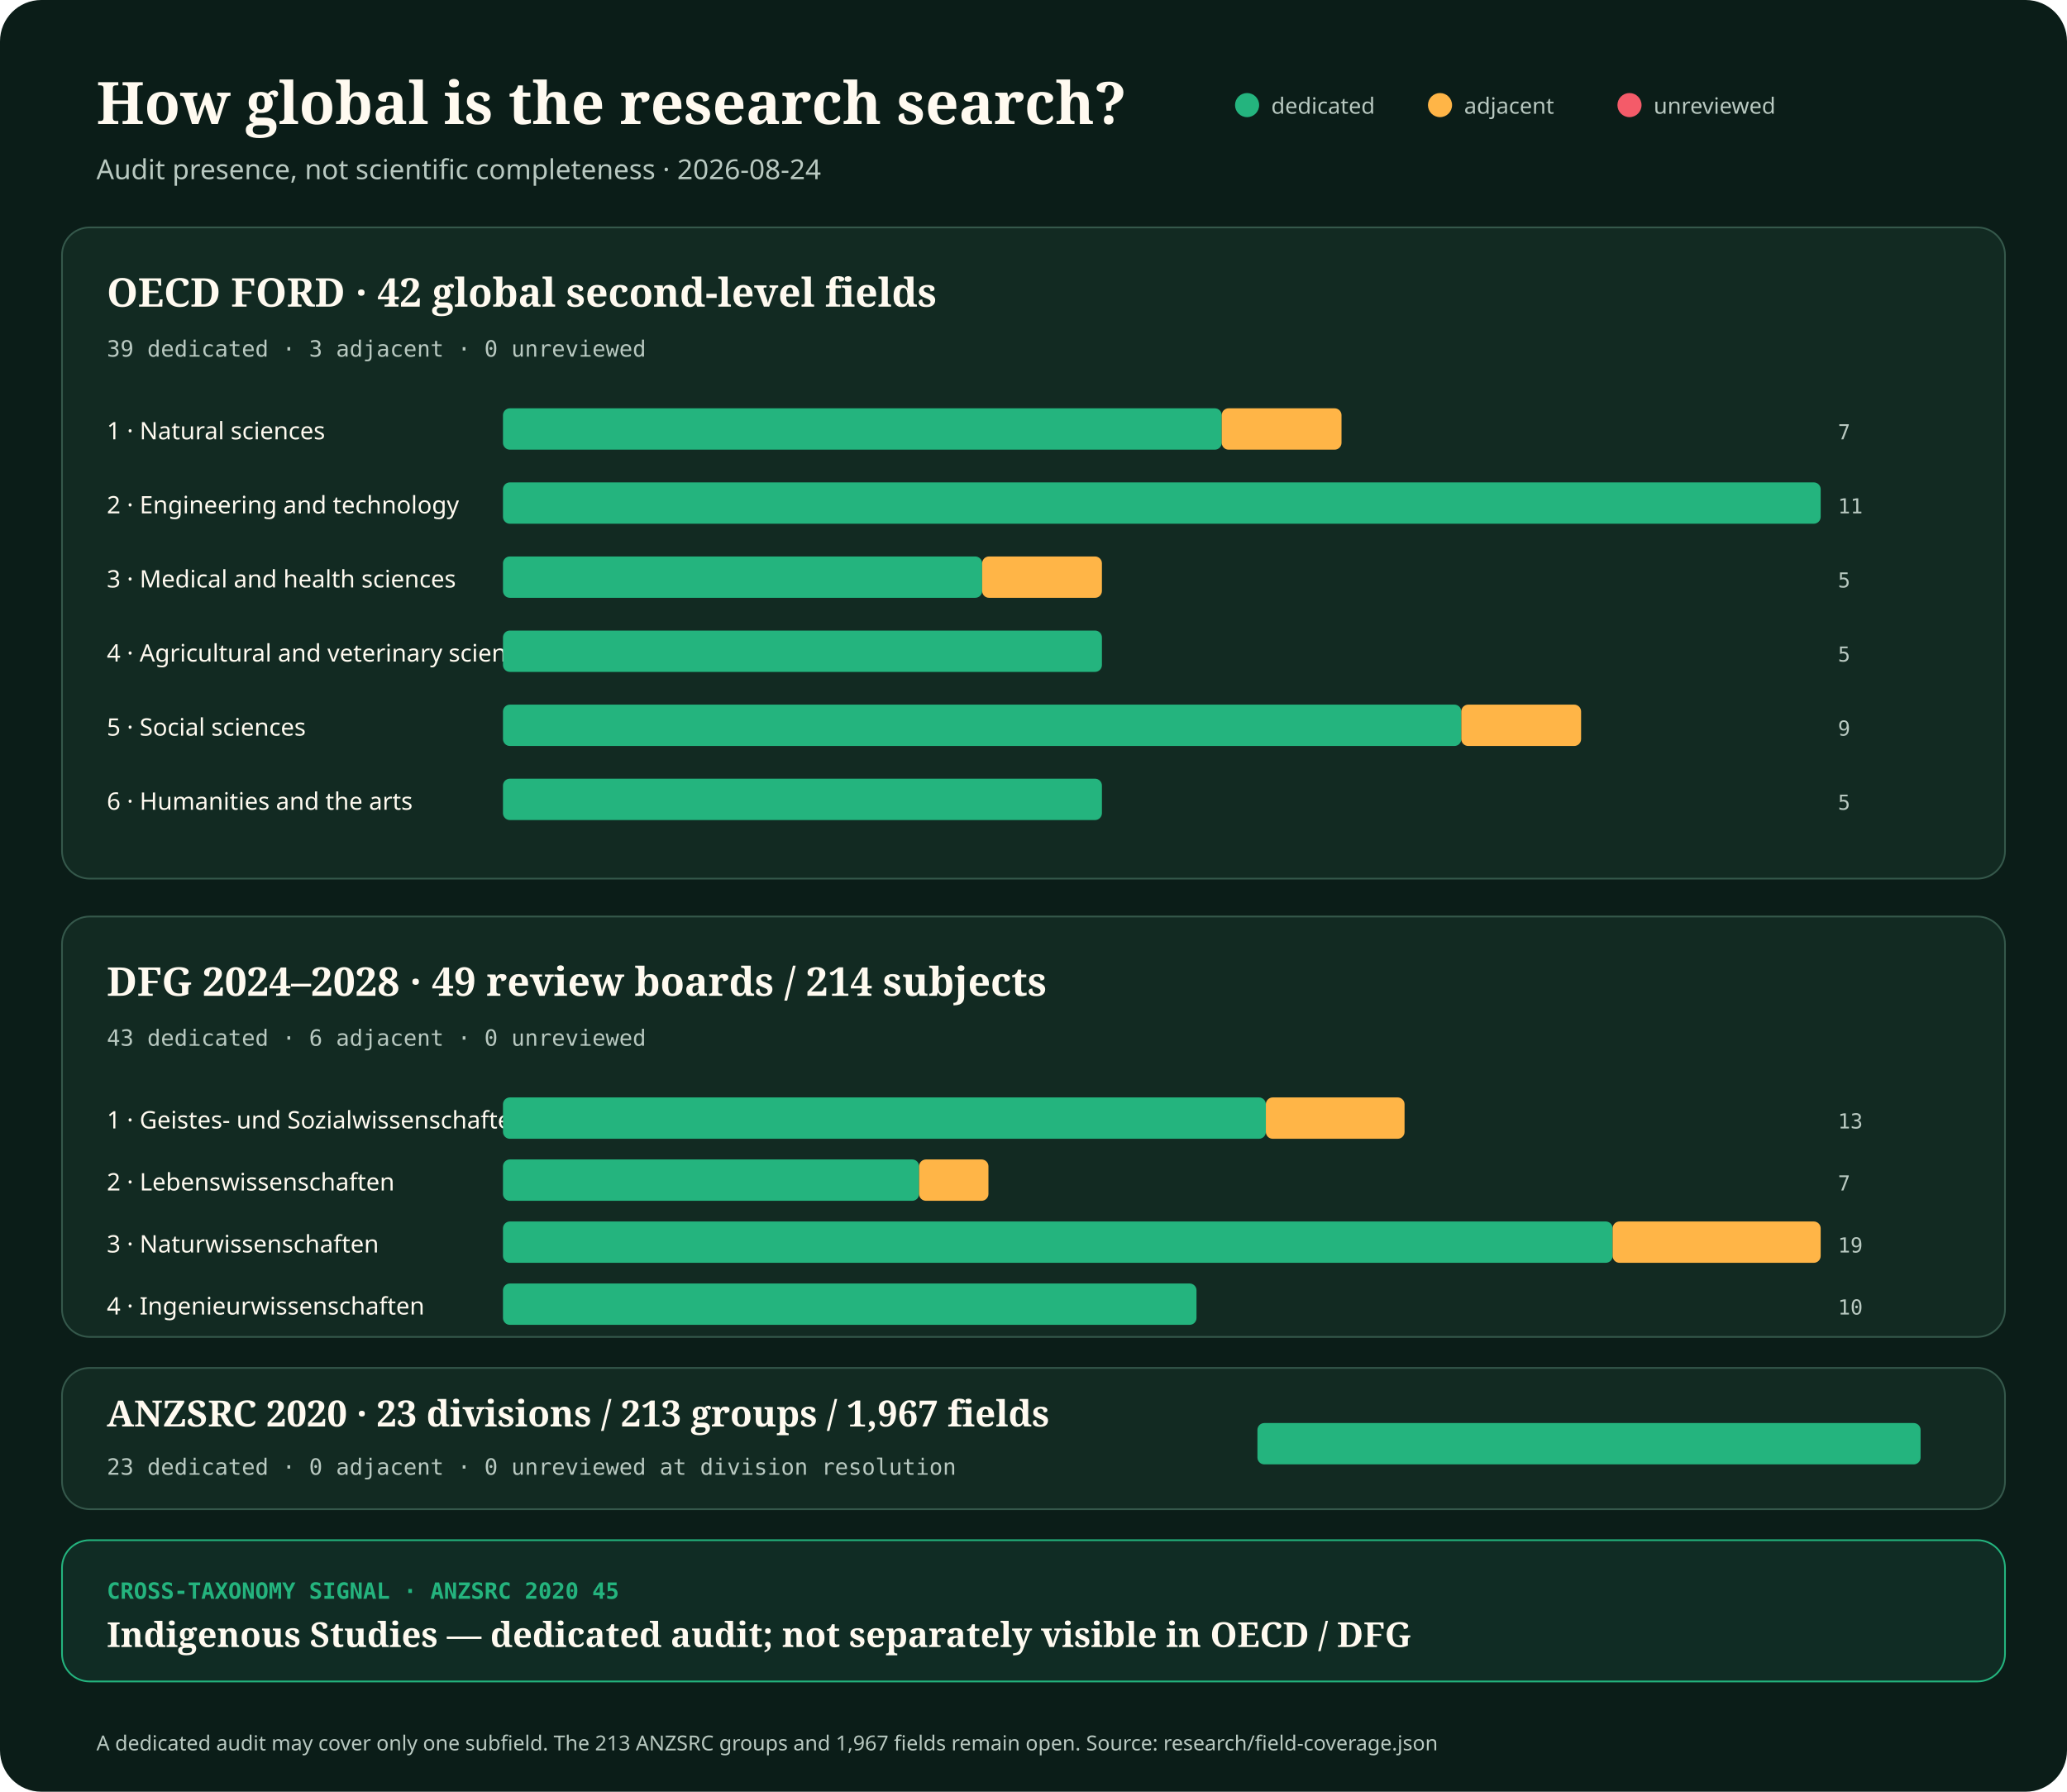
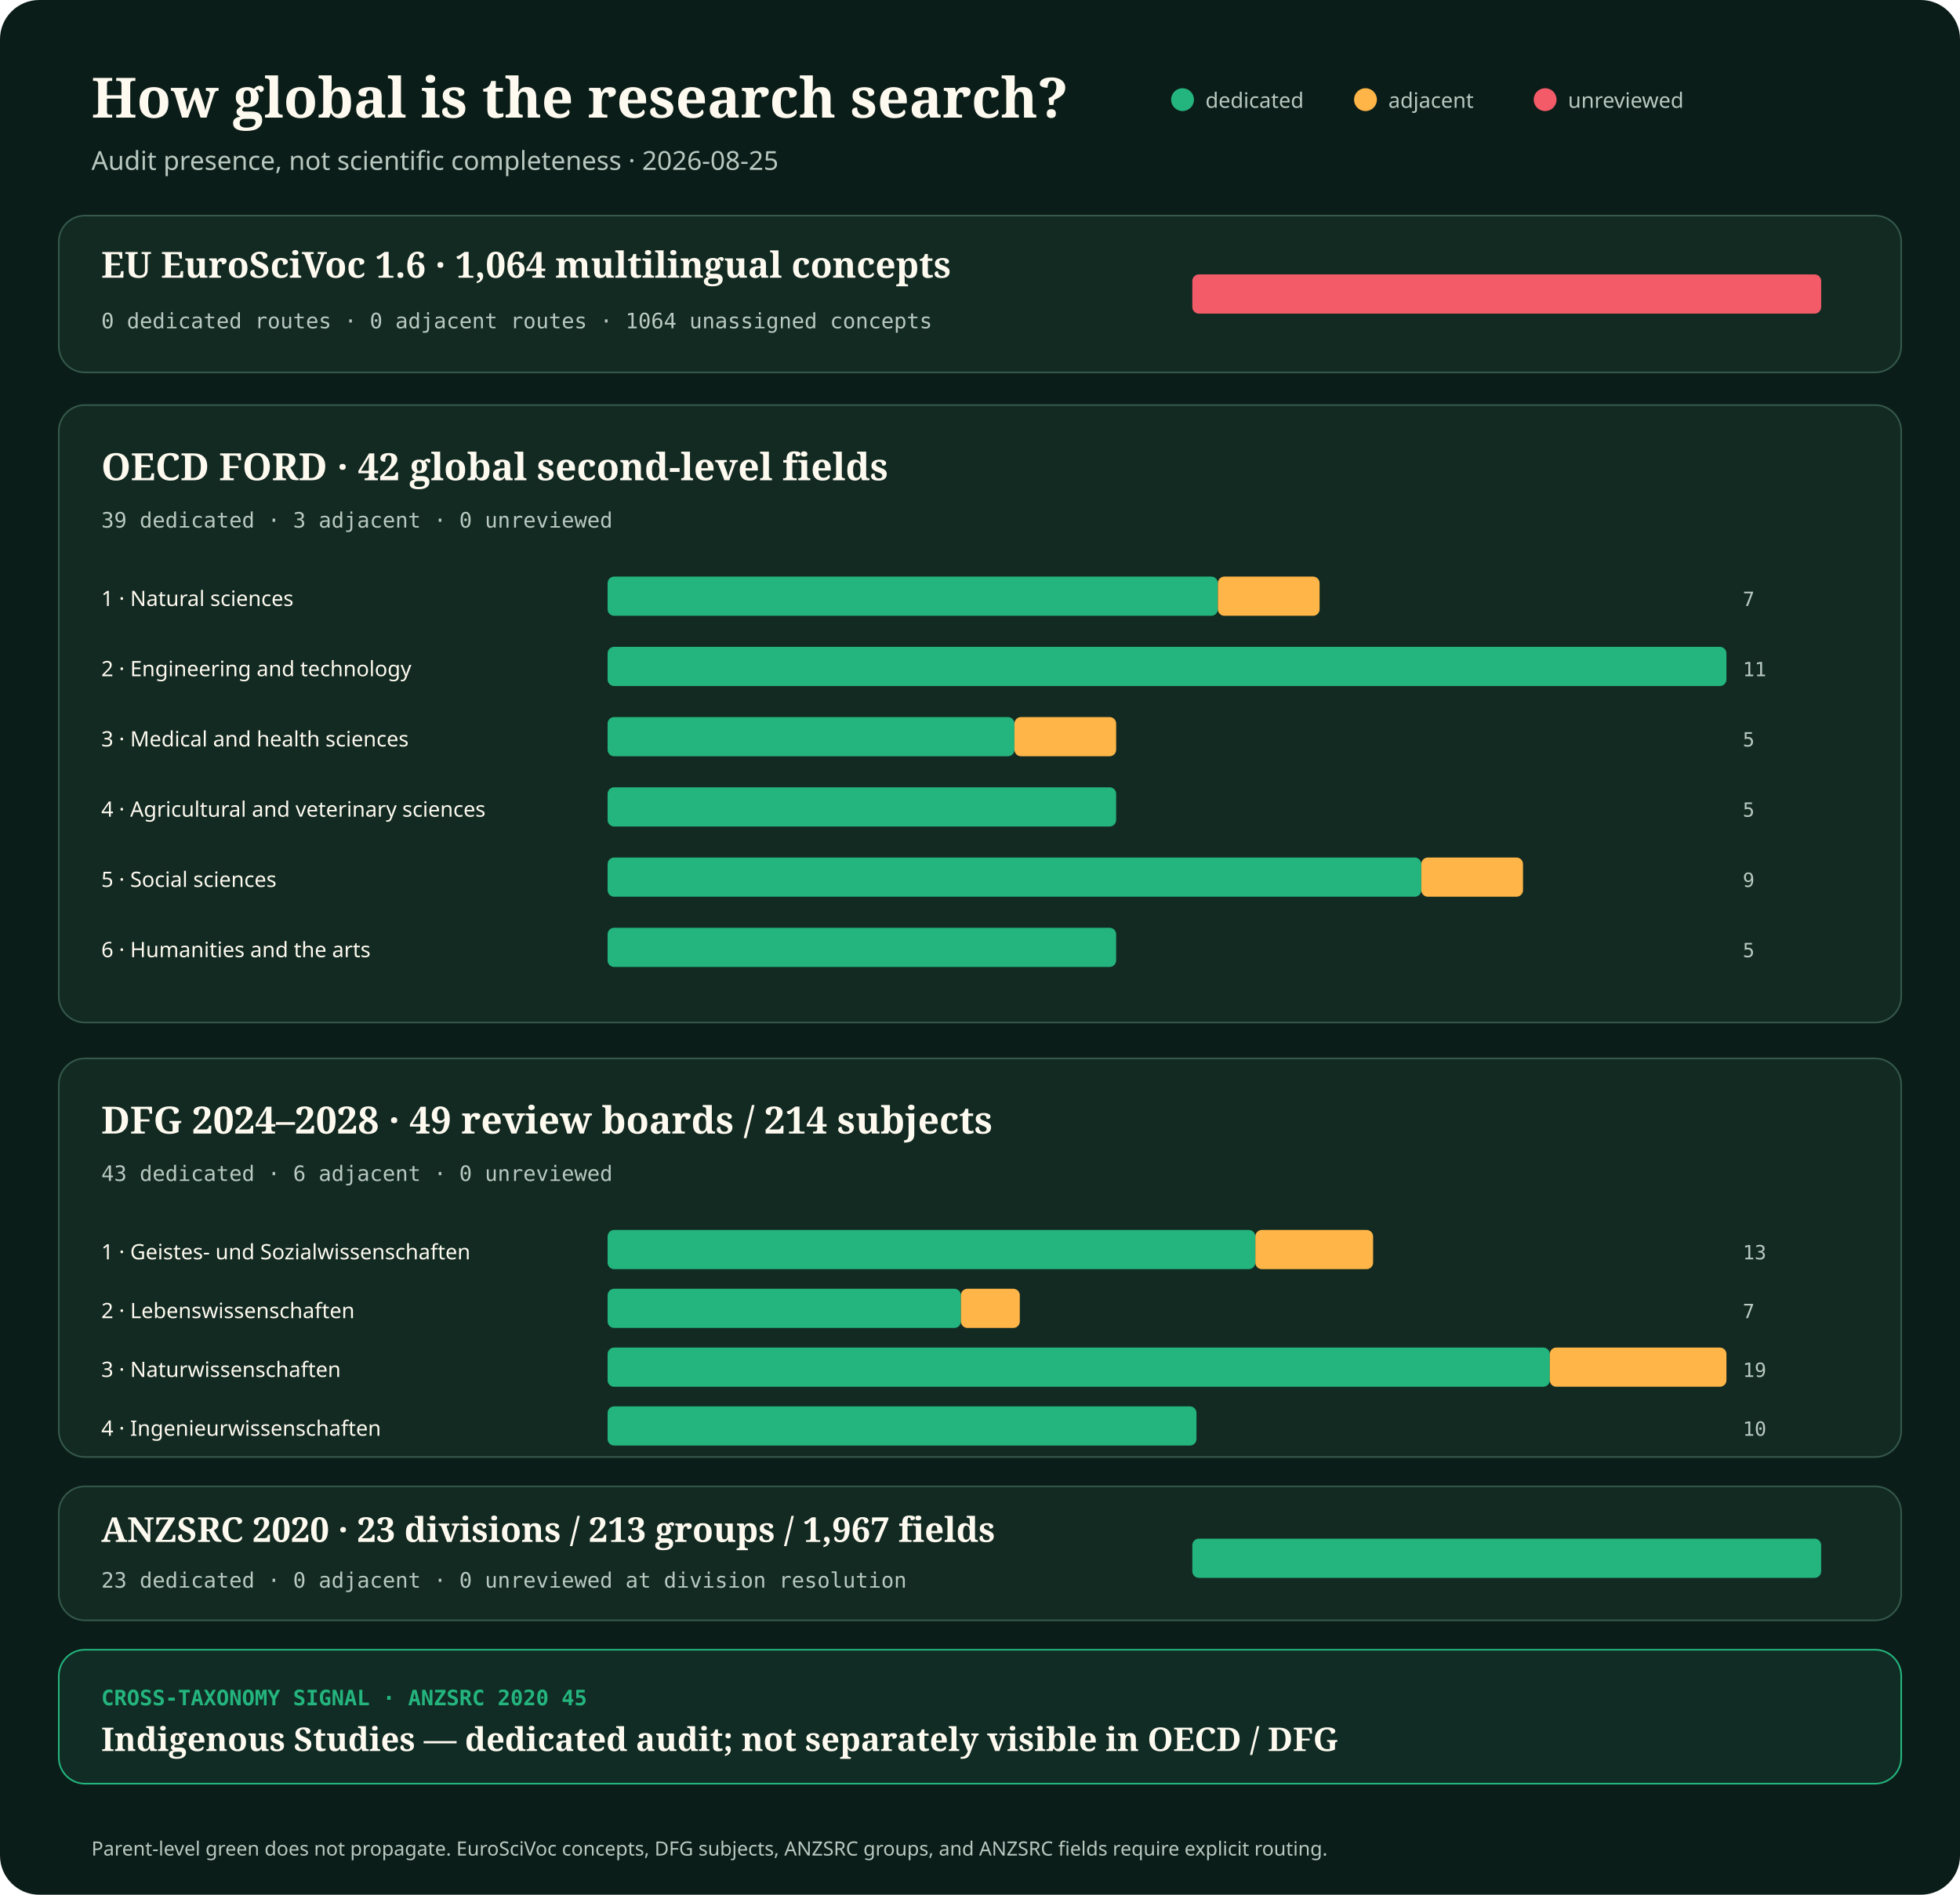
- <svg xmlns="http://www.w3.org/2000/svg" width="1200" height="1040" viewBox="0 0 1200 1040" role="img" aria-labelledby="title description">
-   <rect width="1200" height="1040" rx="24" fill="#0b1d18" />
+ <svg xmlns="http://www.w3.org/2000/svg" width="1200" height="1160" viewBox="0 0 1200 1160" role="img" aria-labelledby="title description">
+   <rect width="1200" height="1160" rx="24" fill="#0b1d18" />
  <text x="56" y="72" fill="#fffaf0" font-family="Georgia, serif" font-size="34" font-weight="700">How global is the research search?</text>
-   <text x="56" y="104" fill="#b9c9c1" font-family="Segoe UI, sans-serif" font-size="16">Audit presence, not scientific completeness · 2026-08-24</text>
+   <text x="56" y="104" fill="#b9c9c1" font-family="Segoe UI, sans-serif" font-size="16">Audit presence, not scientific completeness · 2026-08-25</text>
  <g transform="translate(724 61)">
    <circle cx="0" cy="0" r="7" fill="#24b47e" />
    <text x="14" y="5" fill="#b9c9c1" font-family="Segoe UI, sans-serif" font-size="13">dedicated</text>
    <circle cx="112" cy="0" r="7" fill="#ffb547" />
    <text x="126" y="5" fill="#b9c9c1" font-family="Segoe UI, sans-serif" font-size="13">adjacent</text>
    <circle cx="222" cy="0" r="7" fill="#f45b69" />
    <text x="236" y="5" fill="#b9c9c1" font-family="Segoe UI, sans-serif" font-size="13">unreviewed</text>
  </g>
-   <rect x="36" y="132" width="1128" height="378" rx="16" fill="#122a22" stroke="#35584b" />
-   <text x="62" y="178" fill="#fffaf0" font-family="Georgia, serif" font-size="23" font-weight="700">OECD FORD · 42 global second-level fields</text>
-   <text x="62" y="207" fill="#b9c9c1" font-family="Cascadia Mono, monospace" font-size="13">39 dedicated · 3 adjacent · 0 unreviewed</text>
-   <text x="62" y="255" fill="#fffaf0" font-family="Segoe UI, sans-serif" font-size="14">1 · Natural sciences</text>
-   <rect x="292" y="237" width="417.273" height="24" rx="4" fill="#24b47e" />
-   <rect x="709.273" y="237" width="69.545" height="24" rx="4" fill="#ffb547" />
-   <rect x="778.818" y="237" width="0" height="24" rx="0" fill="#f45b69" />
-   <text x="1067" y="255" fill="#b9c9c1" font-family="Cascadia Mono, monospace" font-size="12">7</text>
-   <text x="62" y="298" fill="#fffaf0" font-family="Segoe UI, sans-serif" font-size="14">2 · Engineering and technology</text>
-   <rect x="292" y="280" width="765" height="24" rx="4" fill="#24b47e" />
-   <rect x="1057" y="280" width="0" height="24" rx="0" fill="#ffb547" />
-   <rect x="1057" y="280" width="0" height="24" rx="0" fill="#f45b69" />
-   <text x="1067" y="298" fill="#b9c9c1" font-family="Cascadia Mono, monospace" font-size="12">11</text>
-   <text x="62" y="341" fill="#fffaf0" font-family="Segoe UI, sans-serif" font-size="14">3 · Medical and health sciences</text>
-   <rect x="292" y="323" width="278.182" height="24" rx="4" fill="#24b47e" />
-   <rect x="570.182" y="323" width="69.545" height="24" rx="4" fill="#ffb547" />
-   <rect x="639.727" y="323" width="0" height="24" rx="0" fill="#f45b69" />
-   <text x="1067" y="341" fill="#b9c9c1" font-family="Cascadia Mono, monospace" font-size="12">5</text>
-   <text x="62" y="384" fill="#fffaf0" font-family="Segoe UI, sans-serif" font-size="14">4 · Agricultural and veterinary sciences</text>
-   <rect x="292" y="366" width="347.727" height="24" rx="4" fill="#24b47e" />
-   <rect x="639.727" y="366" width="0" height="24" rx="0" fill="#ffb547" />
-   <rect x="639.727" y="366" width="0" height="24" rx="0" fill="#f45b69" />
-   <text x="1067" y="384" fill="#b9c9c1" font-family="Cascadia Mono, monospace" font-size="12">5</text>
-   <text x="62" y="427" fill="#fffaf0" font-family="Segoe UI, sans-serif" font-size="14">5 · Social sciences</text>
-   <rect x="292" y="409" width="556.364" height="24" rx="4" fill="#24b47e" />
-   <rect x="848.364" y="409" width="69.545" height="24" rx="4" fill="#ffb547" />
-   <rect x="917.909" y="409" width="0" height="24" rx="0" fill="#f45b69" />
-   <text x="1067" y="427" fill="#b9c9c1" font-family="Cascadia Mono, monospace" font-size="12">9</text>
-   <text x="62" y="470" fill="#fffaf0" font-family="Segoe UI, sans-serif" font-size="14">6 · Humanities and the arts</text>
-   <rect x="292" y="452" width="347.727" height="24" rx="4" fill="#24b47e" />
-   <rect x="639.727" y="452" width="0" height="24" rx="0" fill="#ffb547" />
-   <rect x="639.727" y="452" width="0" height="24" rx="0" fill="#f45b69" />
-   <text x="1067" y="470" fill="#b9c9c1" font-family="Cascadia Mono, monospace" font-size="12">5</text>
-   <rect x="36" y="532" width="1128" height="244" rx="16" fill="#122a22" stroke="#35584b" />
-   <text x="62" y="578" fill="#fffaf0" font-family="Georgia, serif" font-size="23" font-weight="700">DFG 2024–2028 · 49 review boards / 214 subjects</text>
-   <text x="62" y="607" fill="#b9c9c1" font-family="Cascadia Mono, monospace" font-size="13">43 dedicated · 6 adjacent · 0 unreviewed</text>
-   <text x="62" y="655" fill="#fffaf0" font-family="Segoe UI, sans-serif" font-size="14">1 · Geistes- und Sozialwissenschaften</text>
-   <rect x="292" y="637" width="442.895" height="24" rx="4" fill="#24b47e" />
-   <rect x="734.895" y="637" width="80.526" height="24" rx="4" fill="#ffb547" />
-   <rect x="815.421" y="637" width="0" height="24" rx="0" fill="#f45b69" />
-   <text x="1067" y="655" fill="#b9c9c1" font-family="Cascadia Mono, monospace" font-size="12">13</text>
-   <text x="62" y="691" fill="#fffaf0" font-family="Segoe UI, sans-serif" font-size="14">2 · Lebenswissenschaften</text>
-   <rect x="292" y="673" width="241.579" height="24" rx="4" fill="#24b47e" />
-   <rect x="533.579" y="673" width="40.263" height="24" rx="4" fill="#ffb547" />
-   <rect x="573.842" y="673" width="0" height="24" rx="0" fill="#f45b69" />
-   <text x="1067" y="691" fill="#b9c9c1" font-family="Cascadia Mono, monospace" font-size="12">7</text>
-   <text x="62" y="727" fill="#fffaf0" font-family="Segoe UI, sans-serif" font-size="14">3 · Naturwissenschaften</text>
-   <rect x="292" y="709" width="644.211" height="24" rx="4" fill="#24b47e" />
-   <rect x="936.211" y="709" width="120.789" height="24" rx="4" fill="#ffb547" />
-   <rect x="1057" y="709" width="0" height="24" rx="0" fill="#f45b69" />
-   <text x="1067" y="727" fill="#b9c9c1" font-family="Cascadia Mono, monospace" font-size="12">19</text>
-   <text x="62" y="763" fill="#fffaf0" font-family="Segoe UI, sans-serif" font-size="14">4 · Ingenieurwissenschaften</text>
-   <rect x="292" y="745" width="402.632" height="24" rx="4" fill="#24b47e" />
-   <rect x="694.632" y="745" width="0" height="24" rx="0" fill="#ffb547" />
-   <rect x="694.632" y="745" width="0" height="24" rx="0" fill="#f45b69" />
-   <text x="1067" y="763" fill="#b9c9c1" font-family="Cascadia Mono, monospace" font-size="12">10</text>
-   <rect x="36" y="794" width="1128" height="82" rx="16" fill="#122a22" stroke="#35584b" />
-   <text x="62" y="828" fill="#fffaf0" font-family="Georgia, serif" font-size="21" font-weight="700">ANZSRC 2020 · 23 divisions / 213 groups / 1,967 fields</text>
-   <text x="62" y="856" fill="#b9c9c1" font-family="Cascadia Mono, monospace" font-size="13">23 dedicated · 0 adjacent · 0 unreviewed at division resolution</text>
-   <rect x="730" y="826" width="385" height="24" rx="4" fill="#24b47e" />
-   <rect x="1115" y="826" width="0" height="24" rx="0" fill="#ffb547" />
-   <rect x="1115" y="826" width="0" height="24" rx="0" fill="#f45b69" />
-   <rect x="36" y="894" width="1128" height="82" rx="16" fill="#102c24" stroke="#24b47e" />
-   <text x="62" y="928" fill="#24b47e" font-family="Cascadia Mono, monospace" font-size="13" font-weight="700">CROSS-TAXONOMY SIGNAL · ANZSRC 2020 45</text>
-   <text x="62" y="956" fill="#fffaf0" font-family="Georgia, serif" font-size="20" font-weight="700">Indigenous Studies — dedicated audit; not separately visible in OECD / DFG</text>
-   <text x="56" y="1016" fill="#b9c9c1" font-family="Segoe UI, sans-serif" font-size="12">A dedicated audit may cover only one subfield. The 213 ANZSRC groups and 1,967 fields remain open. Source: research/field-coverage.json</text>
+   <rect x="36" y="132" width="1128" height="96" rx="16" fill="#122a22" stroke="#35584b" />
+   <text x="62" y="170" fill="#fffaf0" font-family="Georgia, serif" font-size="22" font-weight="700">EU EuroSciVoc 1.6 · 1,064 multilingual concepts</text>
+   <text x="62" y="201" fill="#b9c9c1" font-family="Cascadia Mono, monospace" font-size="13">0 dedicated routes · 0 adjacent routes · 1064 unassigned concepts</text>
+   <rect x="730" y="168" width="0" height="24" rx="0" fill="#24b47e" />
+   <rect x="730" y="168" width="0" height="24" rx="0" fill="#ffb547" />
+   <rect x="730" y="168" width="385" height="24" rx="4" fill="#f45b69" />
+   <rect x="36" y="248" width="1128" height="378" rx="16" fill="#122a22" stroke="#35584b" />
+   <text x="62" y="294" fill="#fffaf0" font-family="Georgia, serif" font-size="23" font-weight="700">OECD FORD · 42 global second-level fields</text>
+   <text x="62" y="323" fill="#b9c9c1" font-family="Cascadia Mono, monospace" font-size="13">39 dedicated · 3 adjacent · 0 unreviewed</text>
+   <text x="62" y="371" fill="#fffaf0" font-family="Segoe UI, sans-serif" font-size="13">1 · Natural sciences</text>
+   <rect x="372" y="353" width="373.636" height="24" rx="4" fill="#24b47e" />
+   <rect x="745.636" y="353" width="62.273" height="24" rx="4" fill="#ffb547" />
+   <rect x="807.909" y="353" width="0" height="24" rx="0" fill="#f45b69" />
+   <text x="1067" y="371" fill="#b9c9c1" font-family="Cascadia Mono, monospace" font-size="12">7</text>
+   <text x="62" y="414" fill="#fffaf0" font-family="Segoe UI, sans-serif" font-size="13">2 · Engineering and technology</text>
+   <rect x="372" y="396" width="685" height="24" rx="4" fill="#24b47e" />
+   <rect x="1057" y="396" width="0" height="24" rx="0" fill="#ffb547" />
+   <rect x="1057" y="396" width="0" height="24" rx="0" fill="#f45b69" />
+   <text x="1067" y="414" fill="#b9c9c1" font-family="Cascadia Mono, monospace" font-size="12">11</text>
+   <text x="62" y="457" fill="#fffaf0" font-family="Segoe UI, sans-serif" font-size="13">3 · Medical and health sciences</text>
+   <rect x="372" y="439" width="249.091" height="24" rx="4" fill="#24b47e" />
+   <rect x="621.091" y="439" width="62.273" height="24" rx="4" fill="#ffb547" />
+   <rect x="683.364" y="439" width="0" height="24" rx="0" fill="#f45b69" />
+   <text x="1067" y="457" fill="#b9c9c1" font-family="Cascadia Mono, monospace" font-size="12">5</text>
+   <text x="62" y="500" fill="#fffaf0" font-family="Segoe UI, sans-serif" font-size="13">4 · Agricultural and veterinary sciences</text>
+   <rect x="372" y="482" width="311.364" height="24" rx="4" fill="#24b47e" />
+   <rect x="683.364" y="482" width="0" height="24" rx="0" fill="#ffb547" />
+   <rect x="683.364" y="482" width="0" height="24" rx="0" fill="#f45b69" />
+   <text x="1067" y="500" fill="#b9c9c1" font-family="Cascadia Mono, monospace" font-size="12">5</text>
+   <text x="62" y="543" fill="#fffaf0" font-family="Segoe UI, sans-serif" font-size="13">5 · Social sciences</text>
+   <rect x="372" y="525" width="498.182" height="24" rx="4" fill="#24b47e" />
+   <rect x="870.182" y="525" width="62.273" height="24" rx="4" fill="#ffb547" />
+   <rect x="932.455" y="525" width="0" height="24" rx="0" fill="#f45b69" />
+   <text x="1067" y="543" fill="#b9c9c1" font-family="Cascadia Mono, monospace" font-size="12">9</text>
+   <text x="62" y="586" fill="#fffaf0" font-family="Segoe UI, sans-serif" font-size="13">6 · Humanities and the arts</text>
+   <rect x="372" y="568" width="311.364" height="24" rx="4" fill="#24b47e" />
+   <rect x="683.364" y="568" width="0" height="24" rx="0" fill="#ffb547" />
+   <rect x="683.364" y="568" width="0" height="24" rx="0" fill="#f45b69" />
+   <text x="1067" y="586" fill="#b9c9c1" font-family="Cascadia Mono, monospace" font-size="12">5</text>
+   <rect x="36" y="648" width="1128" height="244" rx="16" fill="#122a22" stroke="#35584b" />
+   <text x="62" y="694" fill="#fffaf0" font-family="Georgia, serif" font-size="23" font-weight="700">DFG 2024–2028 · 49 review boards / 214 subjects</text>
+   <text x="62" y="723" fill="#b9c9c1" font-family="Cascadia Mono, monospace" font-size="13">43 dedicated · 6 adjacent · 0 unreviewed</text>
+   <text x="62" y="771" fill="#fffaf0" font-family="Segoe UI, sans-serif" font-size="13">1 · Geistes- und Sozialwissenschaften</text>
+   <rect x="372" y="753" width="396.579" height="24" rx="4" fill="#24b47e" />
+   <rect x="768.579" y="753" width="72.105" height="24" rx="4" fill="#ffb547" />
+   <rect x="840.684" y="753" width="0" height="24" rx="0" fill="#f45b69" />
+   <text x="1067" y="771" fill="#b9c9c1" font-family="Cascadia Mono, monospace" font-size="12">13</text>
+   <text x="62" y="807" fill="#fffaf0" font-family="Segoe UI, sans-serif" font-size="13">2 · Lebenswissenschaften</text>
+   <rect x="372" y="789" width="216.316" height="24" rx="4" fill="#24b47e" />
+   <rect x="588.316" y="789" width="36.053" height="24" rx="4" fill="#ffb547" />
+   <rect x="624.368" y="789" width="0" height="24" rx="0" fill="#f45b69" />
+   <text x="1067" y="807" fill="#b9c9c1" font-family="Cascadia Mono, monospace" font-size="12">7</text>
+   <text x="62" y="843" fill="#fffaf0" font-family="Segoe UI, sans-serif" font-size="13">3 · Naturwissenschaften</text>
+   <rect x="372" y="825" width="576.842" height="24" rx="4" fill="#24b47e" />
+   <rect x="948.842" y="825" width="108.158" height="24" rx="4" fill="#ffb547" />
+   <rect x="1057" y="825" width="0" height="24" rx="0" fill="#f45b69" />
+   <text x="1067" y="843" fill="#b9c9c1" font-family="Cascadia Mono, monospace" font-size="12">19</text>
+   <text x="62" y="879" fill="#fffaf0" font-family="Segoe UI, sans-serif" font-size="13">4 · Ingenieurwissenschaften</text>
+   <rect x="372" y="861" width="360.526" height="24" rx="4" fill="#24b47e" />
+   <rect x="732.526" y="861" width="0" height="24" rx="0" fill="#ffb547" />
+   <rect x="732.526" y="861" width="0" height="24" rx="0" fill="#f45b69" />
+   <text x="1067" y="879" fill="#b9c9c1" font-family="Cascadia Mono, monospace" font-size="12">10</text>
+   <rect x="36" y="910" width="1128" height="82" rx="16" fill="#122a22" stroke="#35584b" />
+   <text x="62" y="944" fill="#fffaf0" font-family="Georgia, serif" font-size="21" font-weight="700">ANZSRC 2020 · 23 divisions / 213 groups / 1,967 fields</text>
+   <text x="62" y="972" fill="#b9c9c1" font-family="Cascadia Mono, monospace" font-size="13">23 dedicated · 0 adjacent · 0 unreviewed at division resolution</text>
+   <rect x="730" y="942" width="385" height="24" rx="4" fill="#24b47e" />
+   <rect x="1115" y="942" width="0" height="24" rx="0" fill="#ffb547" />
+   <rect x="1115" y="942" width="0" height="24" rx="0" fill="#f45b69" />
+   <rect x="36" y="1010" width="1128" height="82" rx="16" fill="#102c24" stroke="#24b47e" />
+   <text x="62" y="1044" fill="#24b47e" font-family="Cascadia Mono, monospace" font-size="13" font-weight="700">CROSS-TAXONOMY SIGNAL · ANZSRC 2020 45</text>
+   <text x="62" y="1072" fill="#fffaf0" font-family="Georgia, serif" font-size="20" font-weight="700">Indigenous Studies — dedicated audit; not separately visible in OECD / DFG</text>
+   <text x="56" y="1136" fill="#b9c9c1" font-family="Segoe UI, sans-serif" font-size="12">Parent-level green does not propagate. EuroSciVoc concepts, DFG subjects, ANZSRC groups, and ANZSRC fields require explicit routing.</text>
</svg>
